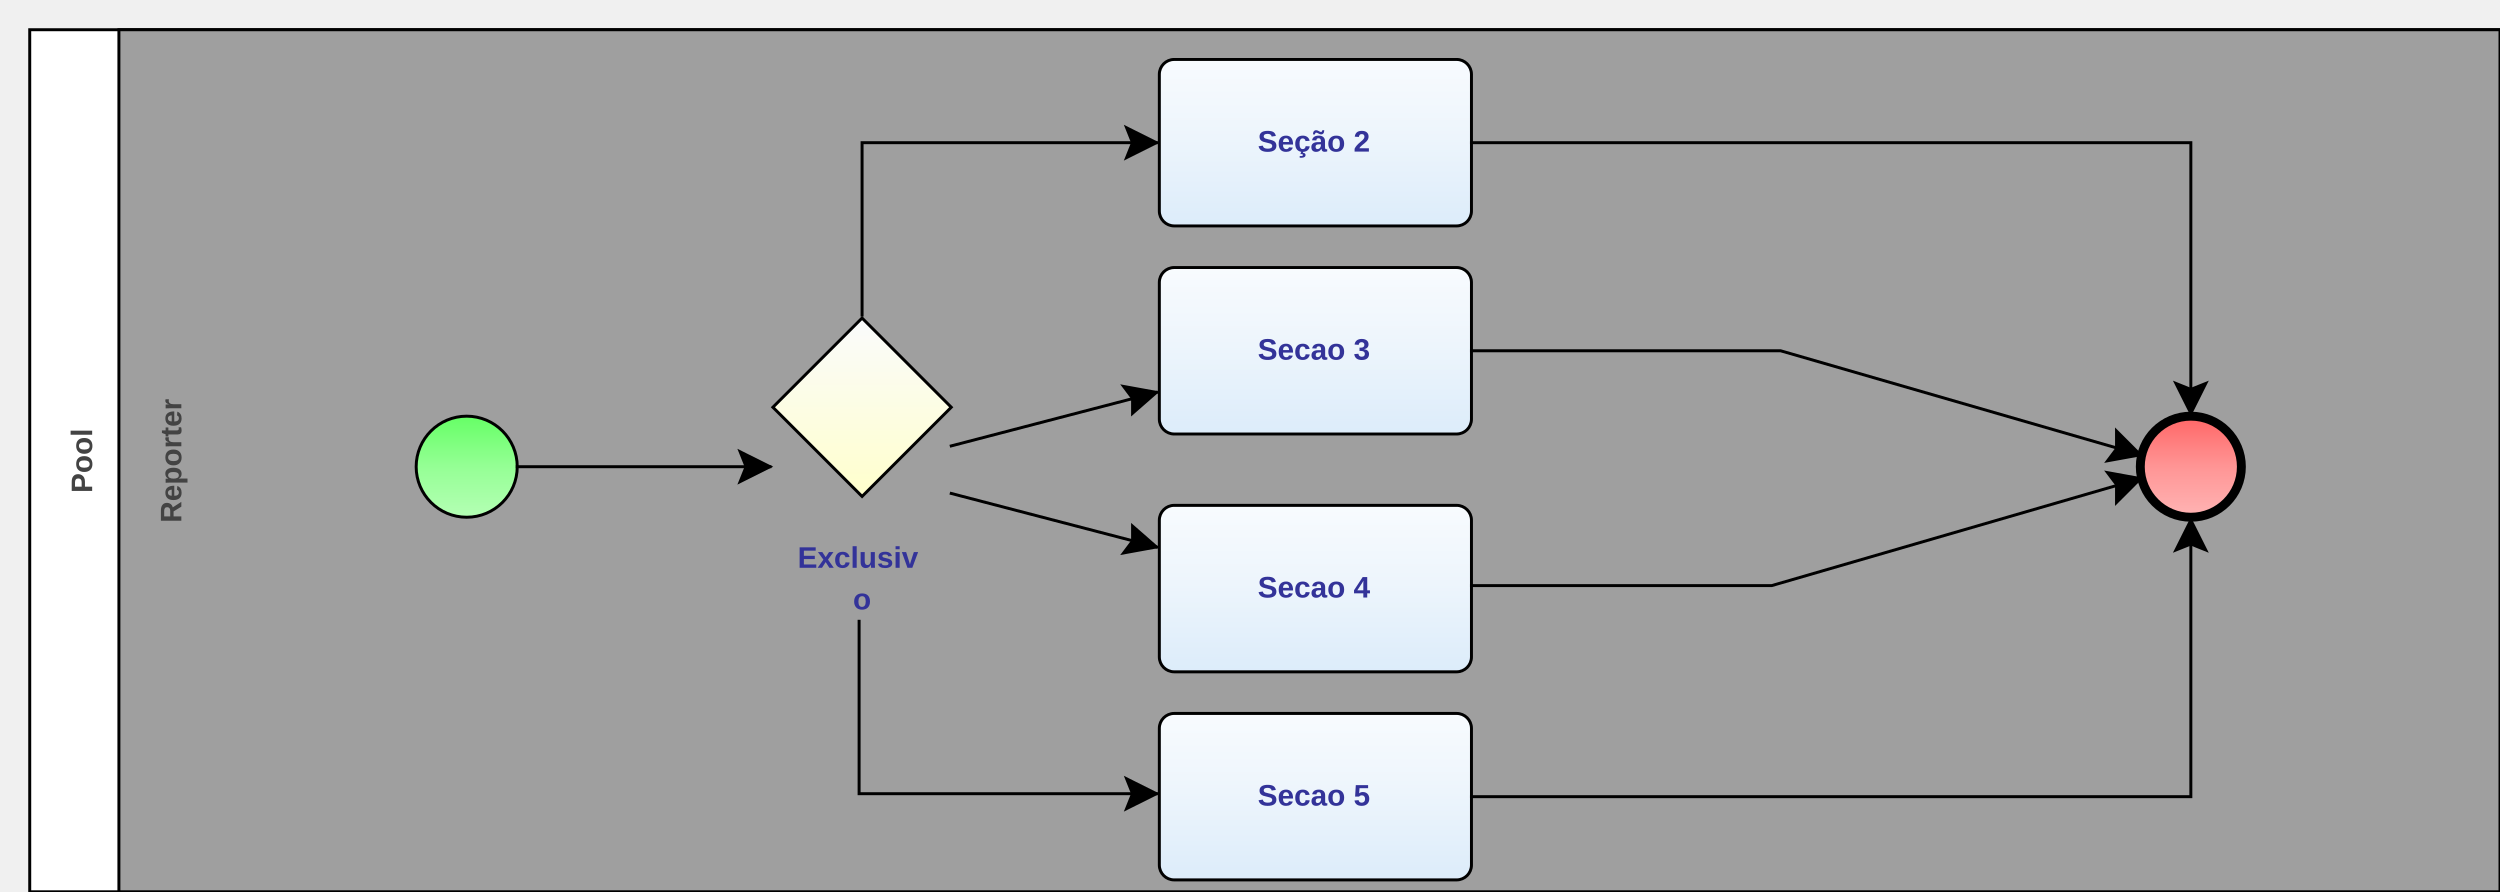
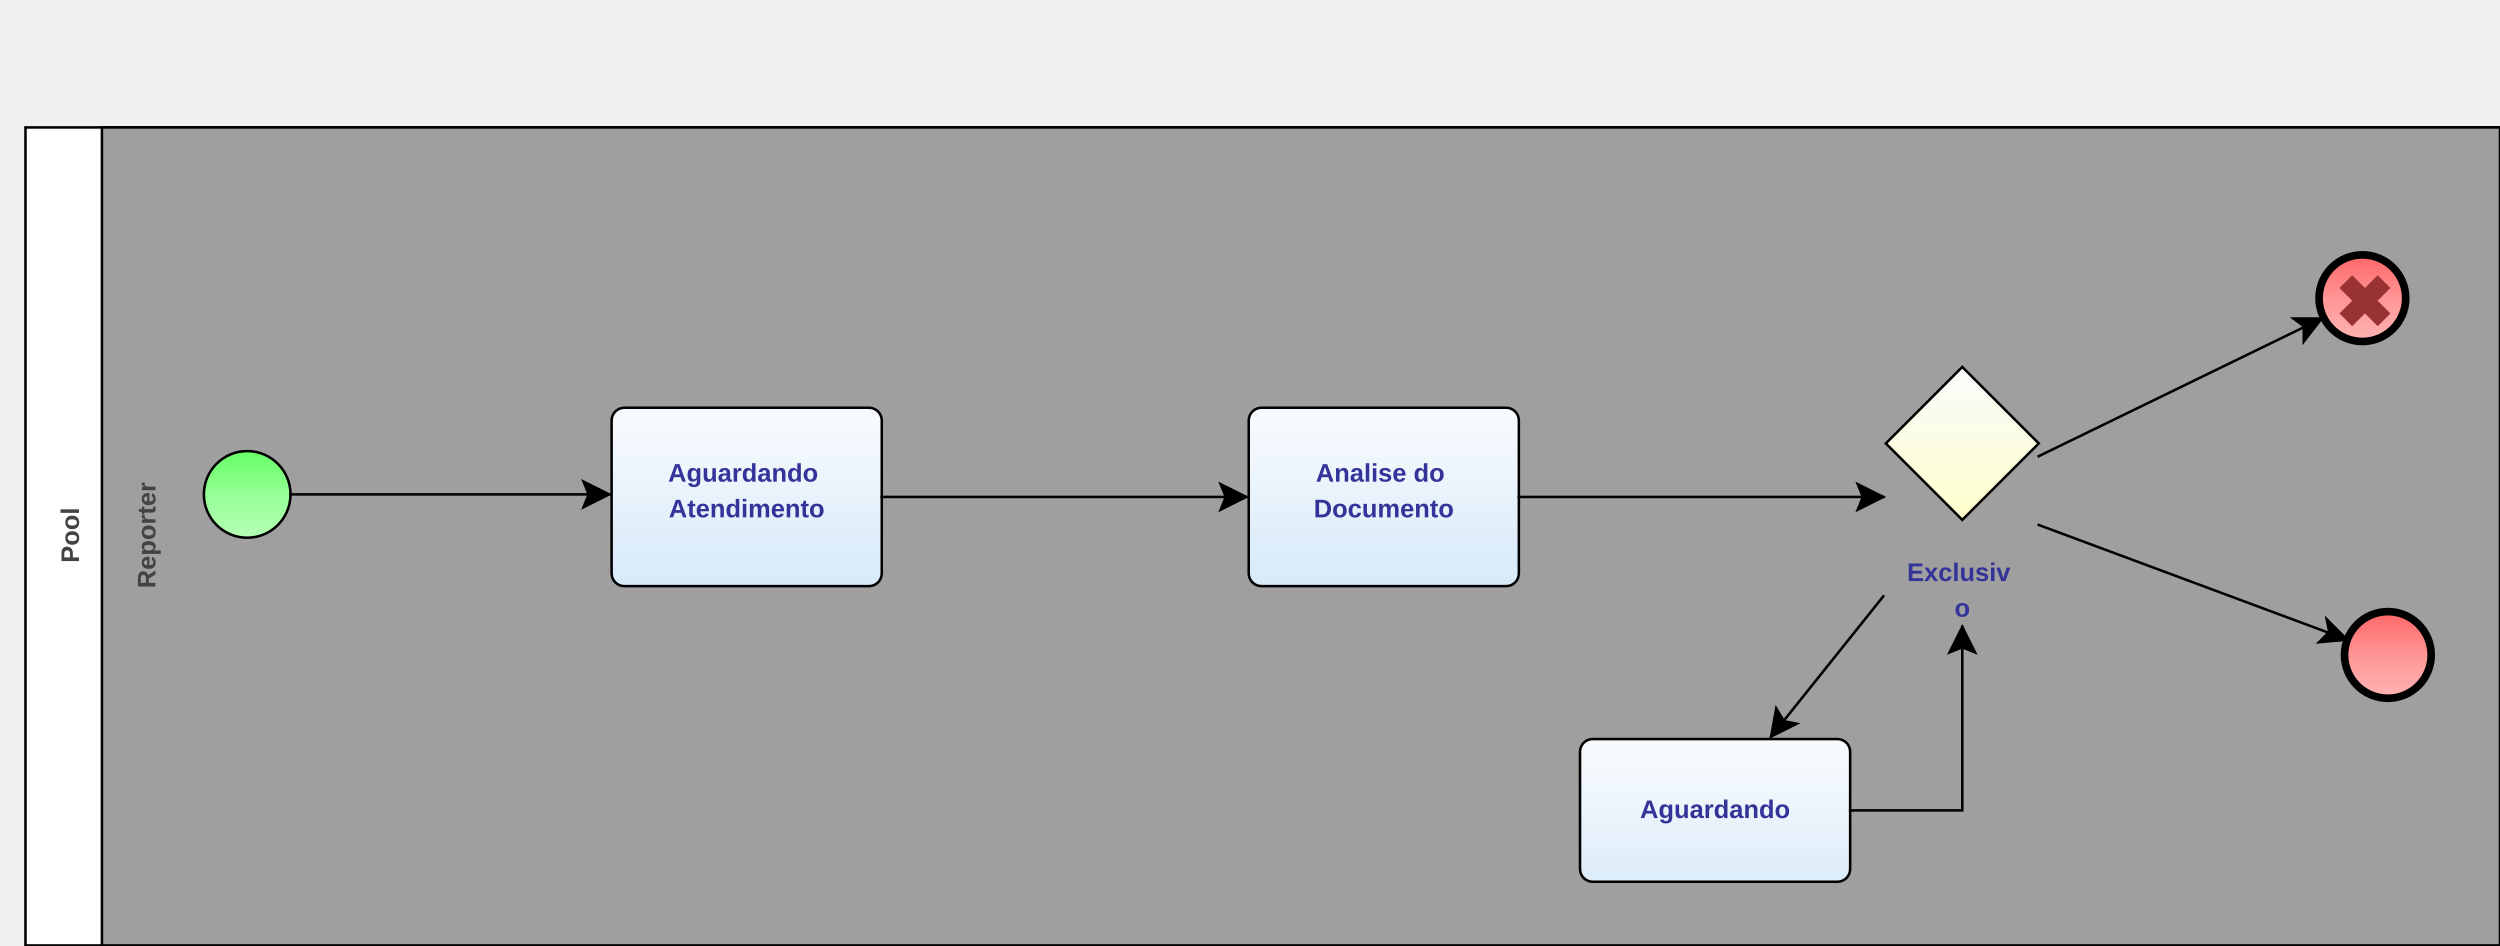
- <svg xmlns="http://www.w3.org/2000/svg" xmlns:xlink="http://www.w3.org/1999/xlink" style="stroke-dasharray:none; shape-rendering:auto; font-family:'Arial'; text-rendering:auto; fill-opacity:1; color-interpolation:auto; color-rendering:auto; font-size:12; fill:black; stroke:black; image-rendering:auto; stroke-miterlimit:10; stroke-linecap:square; stroke-linejoin:miter; font-style:normal; stroke-width:1; stroke-dashoffset:0; font-weight:normal; stroke-opacity:1;" contentScriptType="text/ecmascript" preserveAspectRatio="xMidYMid meet" zoomAndPan="magnify" version="1.0" contentStyleType="text/css" xml:xlink="http://www.w3.org/1999/xlink" width="841" height="300">
-   <rect x="10" y="10" width="831" height="290" ry="0" rx="0" style="stroke:#000000; fill:#FFFFFF" />
-   <rect x="40" y="10" width="801" height="290" ry="0" rx="0" style="stroke:#000000; fill:#9F9F9F" />
+ <svg xmlns="http://www.w3.org/2000/svg" xmlns:xlink="http://www.w3.org/1999/xlink" style="stroke-dasharray:none; shape-rendering:auto; font-family:'Arial'; text-rendering:auto; fill-opacity:1; color-interpolation:auto; color-rendering:auto; font-size:12; fill:black; stroke:black; image-rendering:auto; stroke-miterlimit:10; stroke-linecap:square; stroke-linejoin:miter; font-style:normal; stroke-width:1; stroke-dashoffset:0; font-weight:normal; stroke-opacity:1;" contentScriptType="text/ecmascript" preserveAspectRatio="xMidYMid meet" zoomAndPan="magnify" version="1.0" contentStyleType="text/css" xml:xlink="http://www.w3.org/1999/xlink" width="981" height="371">
+   <rect x="10" y="50" width="971" height="321" ry="0" rx="0" style="stroke:#000000; fill:#FFFFFF" />
+   <rect x="40" y="50" width="941" height="321" ry="0" rx="0" style="stroke:#000000; fill:#9F9F9F" />
  <g componentSequence="2">
-     <text x="-155" y="47" transform="rotate(270)" text-anchor="middle" style="font-weight:bold;font-size:10px;stroke:none; fill:#434343">
-       <tspan dy="14" x="-155">Reporter</tspan>
+     <text x="-210" y="47" transform="rotate(270)" text-anchor="middle" style="font-weight:bold;font-size:10px;stroke:none; fill:#434343">
+       <tspan dy="14" x="-210">Reporter</tspan>
    </text>
  </g>
  <g componentSequence="1">
-     <text x="-155" y="17" transform="rotate(270)" text-anchor="middle" style="font-weight:bold;font-size:10px;stroke:none; fill:#434343">
-       <tspan dy="14" x="-155">Pool</tspan>
+     <text x="-210" y="17" transform="rotate(270)" text-anchor="middle" style="font-weight:bold;font-size:10px;stroke:none; fill:#434343">
+       <tspan dy="14" x="-210">Pool</tspan>
    </text>
  </g>
  <g sequence="4">
-     <ellipse cx="157" cy="157" rx="17" ry="17" stroke-width="1" style="fill:url(#linearGradient66FF6696FF96B6FFB6_1628555400);" stroke="336633" />
+     <ellipse cx="97" cy="194" rx="17" ry="17" stroke-width="1" style="fill:url(#linearGradient66FF6696FF96B6FFB6_486378209);" stroke="336633" />
  </g>
  <g sequence="5">
-     <ellipse cx="737" cy="157" rx="17" ry="17" stroke-width="3" style="fill:url(#linearGradientFF6666FF9696FFB6B6_1876310746);" stroke="993333" />
-   </g>
-   <g sequence="6">
-     <polygon points=" 260 137 290 107 320 137 290 167 260 137" style="fill:url(#linearGradientFAFBFCFFFFCC_1810473976);" stroke="000000" />
-   </g>
-   <g componentSequence="6">
-     <text x="290" y="177" text-anchor="middle" style="font-weight:bold;font-size:10px;stroke:none; fill:#333399">
-       <tspan dy="14" x="290">Exclusiv</tspan>
-       <tspan dy="14" x="290">o</tspan>
-     </text>
-   </g>
-   <g sequence="8">
-     <rect x="390" y="20" width="105" height="56" ry="5" rx="5" style="fill:url(#linearGradientF8FBFEEDF5FCDEEDFAD4E7F8E2E5E9_787165409);" stroke="191970" />
-   </g>
-   <g componentSequence="8">
-     <text x="442" y="37" text-anchor="middle" style="font-weight:bold;font-size:10px;stroke:none; fill:#333399">
-       <tspan dy="14" x="442">Seção 2</tspan>
-     </text>
+     <ellipse cx="937" cy="257" rx="17" ry="17" stroke-width="3" style="fill:url(#linearGradientFF6666FF9696FFB6B6_305821454);" stroke="993333" />
  </g>
  <g sequence="11">
-     <rect x="390" y="90" width="105" height="56" ry="5" rx="5" style="fill:url(#linearGradientF8FBFEEDF5FCDEEDFAD4E7F8E2E5E9_1095891004);" stroke="191970" />
+     <rect x="490" y="160" width="106" height="70" ry="5" rx="5" style="fill:url(#linearGradientF8FBFEEDF5FCDEEDFAD4E7F8E2E5E9_369484177);" stroke="191970" />
  </g>
  <g componentSequence="11">
-     <text x="442" y="107" text-anchor="middle" style="font-weight:bold;font-size:10px;stroke:none; fill:#333399">
-       <tspan dy="14" x="442">Secao 3</tspan>
-     </text>
-   </g>
-   <g sequence="14">
-     <rect x="390" y="170" width="105" height="56" ry="5" rx="5" style="fill:url(#linearGradientF8FBFEEDF5FCDEEDFAD4E7F8E2E5E9_521083430);" stroke="191970" />
-   </g>
-   <g componentSequence="14">
-     <text x="442" y="187" text-anchor="middle" style="font-weight:bold;font-size:10px;stroke:none; fill:#333399">
-       <tspan dy="14" x="442">Secao 4</tspan>
+     <text x="543" y="175" text-anchor="middle" style="font-weight:bold;font-size:10px;stroke:none; fill:#333399">
+       <tspan dy="14" x="543">Analise do</tspan>
+       <tspan dy="14" x="543">Documento</tspan>
    </text>
  </g>
  <g sequence="17">
-     <rect x="390" y="240" width="105" height="56" ry="5" rx="5" style="fill:url(#linearGradientF8FBFEEDF5FCDEEDFAD4E7F8E2E5E9_962563164);" stroke="191970" />
+     <rect x="620" y="290" width="106" height="56" ry="5" rx="5" style="fill:url(#linearGradientF8FBFEEDF5FCDEEDFAD4E7F8E2E5E9_1392999733);" stroke="191970" />
  </g>
  <g componentSequence="17">
-     <text x="442" y="257" text-anchor="middle" style="font-weight:bold;font-size:10px;stroke:none; fill:#333399">
-       <tspan dy="14" x="442">Secao 5</tspan>
+     <text x="673" y="307" text-anchor="middle" style="font-weight:bold;font-size:10px;stroke:none; fill:#333399">
+       <tspan dy="14" x="673">Aguardando</tspan>
    </text>
  </g>
-   <g componentSequence="9">
-     <text x="321" y="48" style="font-size:10px;font-weight:none;stroke:none; fill:#333399" text-anchor="left" />
-   </g>
-   <g componentSequence="10">
-     <text x="672" y="48" style="font-size:10px;font-weight:none;stroke:none; fill:#333399" text-anchor="left" />
-   </g>
-   <g componentSequence="7">
-     <text x="227" y="157" style="font-size:10px;font-weight:none;stroke:none; fill:#333399" text-anchor="left" />
-   </g>
-   <g componentSequence="12">
-     <text x="365" y="141" style="font-size:10px;font-weight:none;stroke:none; fill:#333399" text-anchor="left" />
-   </g>
-   <g componentSequence="13">
-     <text x="619" y="121" style="font-size:10px;font-weight:none;stroke:none; fill:#333399" text-anchor="left" />
-   </g>
-   <g componentSequence="15">
-     <text x="365" y="175" style="font-size:10px;font-weight:none;stroke:none; fill:#333399" text-anchor="left" />
-   </g>
-   <g componentSequence="16">
-     <text x="619" y="193" style="font-size:10px;font-weight:none;stroke:none; fill:#333399" text-anchor="left" />
-   </g>
-   <g componentSequence="18">
-     <text x="320" y="267" style="font-size:10px;font-weight:none;stroke:none; fill:#333399" text-anchor="left" />
+   <g sequence="19">
+     <polygon points=" 740 174 770 144 800 174 770 204 740 174" style="fill:url(#linearGradientFAFBFCFFFFCC_593317686);" stroke="000000" />
  </g>
  <g componentSequence="19">
-     <text x="673" y="268" style="font-size:10px;font-weight:none;stroke:none; fill:#333399" text-anchor="left" />
+     <text x="770" y="214" text-anchor="middle" style="font-weight:bold;font-size:10px;stroke:none; fill:#333399">
+       <tspan dy="14" x="770">Exclusiv</tspan>
+       <tspan dy="14" x="770">o</tspan>
+     </text>
  </g>
-   <path style="fill:none; stroke:#000000;stroke-width:1" d="M174.0 157.0 L259.0 157.0" />
-   <polygon style="fill:#000000; stroke:#000000;" points=" 249 152 259 157 249 162 251 157" />
-   <path style="fill:none; stroke:#000000;stroke-width:1" d="M290.0 106.0 L290.0 48.0 L389.0 48.0" />
-   <polygon style="fill:#000000; stroke:#000000;" points=" 379 43 389 48 379 53 381 48" />
-   <path style="fill:none; stroke:#000000;stroke-width:1" d="M495.0 48.0 L737.0 48.0 L737.0 139.0" />
-   <polygon style="fill:#000000; stroke:#000000;" points=" 742 129 737 139 732 129 737 131" />
-   <path style="fill:none; stroke:#000000;stroke-width:1" d="M320.0 150.0 L389.0 132.0" />
-   <polygon style="fill:#000000; stroke:#000000;" points=" 378 130 389 132 381 139 381 134" />
-   <path style="fill:none; stroke:#000000;stroke-width:1" d="M495.0 118.0 L599.0 118.0 L720.0 153.0" />
-   <polygon style="fill:#000000; stroke:#000000;" points=" 712 145 720 153 709 155 712 151" />
-   <path style="fill:none; stroke:#000000;stroke-width:1" d="M320.0 166.0 L389.0 184.0" />
-   <polygon style="fill:#000000; stroke:#000000;" points=" 381 177 389 184 378 186 381 182" />
-   <path style="fill:none; stroke:#000000;stroke-width:1" d="M495.0 197.0 L596.0 197.0 L720.0 161.0" />
-   <polygon style="fill:#000000; stroke:#000000;" points=" 709 159 720 161 712 169 712 163" />
-   <path style="fill:none; stroke:#000000;stroke-width:1" d="M289.0 209.0 L289.0 267.0 L389.0 267.0" />
-   <polygon style="fill:#000000; stroke:#000000;" points=" 379 262 389 267 379 272 381 267" />
-   <path style="fill:none; stroke:#000000;stroke-width:1" d="M495.0 268.0 L737.0 268.0 L737.0 175.0" />
-   <polygon style="fill:#000000; stroke:#000000;" points=" 732 185 737 175 742 185 737 183" />
+   <g sequence="26">
+     <ellipse cx="927" cy="117" rx="17" ry="17" stroke-width="3" style="fill:url(#linearGradientFF6666FF9696FFB6B6_1654574676);" stroke="993333" />
+   </g>
+   <g sequence="26">
+     <polygon points=" 918 113 923 108 928 113 933 108 938 113 933 118 938 123 933 128 928 123 923 128 918 123 923 118" style="stroke:none; fill:#993333" />
+   </g>
+   <g sequence="31">
+     <rect x="240" y="160" width="106" height="70" ry="5" rx="5" style="fill:url(#linearGradientF8FBFEEDF5FCDEEDFAD4E7F8E2E5E9_1529783039);" stroke="191970" />
+   </g>
+   <g componentSequence="31">
+     <text x="293" y="175" text-anchor="middle" style="font-weight:bold;font-size:10px;stroke:none; fill:#333399">
+       <tspan dy="14" x="293">Aguardando</tspan>
+       <tspan dy="14" x="293">Atendimento</tspan>
+     </text>
+   </g>
+   <g componentSequence="20">
+     <text x="678" y="195" style="font-size:10px;font-weight:none;stroke:none; fill:#333399" text-anchor="left" />
+   </g>
+   <g componentSequence="23">
+     <text x="870" y="228" style="font-size:10px;font-weight:none;stroke:none; fill:#333399" text-anchor="left" />
+   </g>
+   <g componentSequence="24">
+     <text x="727" y="262" style="font-size:10px;font-weight:none;stroke:none; fill:#333399" text-anchor="left" />
+   </g>
+   <g componentSequence="25">
+     <text x="780" y="304" style="font-size:10px;font-weight:none;stroke:none; fill:#333399" text-anchor="left" />
+   </g>
+   <g componentSequence="27">
+     <text x="865" y="153" style="font-size:10px;font-weight:none;stroke:none; fill:#333399" text-anchor="left" />
+   </g>
+   <g componentSequence="32">
+     <text x="187" y="194" style="font-size:10px;font-weight:none;stroke:none; fill:#333399" text-anchor="left" />
+   </g>
+   <g componentSequence="34">
+     <text x="428" y="195" style="font-size:10px;font-weight:none;stroke:none; fill:#333399" text-anchor="left" />
+   </g>
+   <path style="fill:none; stroke:#000000;stroke-width:1" d="M114.0 194.0 L239.0 194.0" />
+   <polygon style="fill:#000000; stroke:#000000;" points=" 229 189 239 194 229 199 231 194" />
+   <path style="fill:none; stroke:#000000;stroke-width:1" d="M800.0 206.0 L921.0 251.0" />
+   <polygon style="fill:#000000; stroke:#000000;" points=" 913 243 921 251 910 252 914 248" />
+   <path style="fill:none; stroke:#000000;stroke-width:1" d="M596.0 195.0 L739.0 195.0" />
+   <polygon style="fill:#000000; stroke:#000000;" points=" 729 190 739 195 729 200 731 195" />
+   <path style="fill:none; stroke:#000000;stroke-width:1" d="M346.0 195.0 L489.0 195.0" />
+   <polygon style="fill:#000000; stroke:#000000;" points=" 479 190 489 195 479 200 481 195" />
+   <path style="fill:none; stroke:#000000;stroke-width:1" d="M726.0 318.0 L770.0 318.0 L770.0 246.0" />
+   <polygon style="fill:#000000; stroke:#000000;" points=" 765 256 770 246 775 256 770 254" />
+   <path style="fill:none; stroke:#000000;stroke-width:1" d="M739.0 234.0 L695.0 289.0" />
+   <polygon style="fill:#000000; stroke:#000000;" points=" 705 284 695 289 697 278 700 283" />
+   <path style="fill:none; stroke:#000000;stroke-width:1" d="M800.0 179.0 L911.0 125.0" />
+   <polygon style="fill:#000000; stroke:#000000;" points=" 900 125 911 125 904 134 904 128" />
  <defs>
-     <linearGradient xlink:href="#linearGradient66FF6696FF96B6FFB6" id="linearGradient66FF6696FF96B6FFB6_1628555400" x1="0" y1="140.0" x2="0" y2="175.0" gradientUnits="userSpaceOnUse" xlink:type="simple" xlink:actuate="onLoad" xlink:show="other" />
+     <linearGradient xlink:href="#linearGradient66FF6696FF96B6FFB6" id="linearGradient66FF6696FF96B6FFB6_486378209" x1="0" y1="177.0" x2="0" y2="212.0" gradientUnits="userSpaceOnUse" xlink:type="simple" xlink:actuate="onLoad" xlink:show="other" />
    <linearGradient id="linearGradient66FF6696FF96B6FFB6">
      <stop style="stop-color:#66FF66;stop-opacity:1;" offset="0.0" id="stop66FF66" />
      <stop style="stop-color:#96FF96;stop-opacity:1;" offset="0.5" id="stop96FF96" />
      <stop style="stop-color:#B6FFB6;stop-opacity:1;" offset="1.0" id="stopB6FFB6" />
    </linearGradient>
-     <linearGradient xlink:href="#linearGradientFF6666FF9696FFB6B6" id="linearGradientFF6666FF9696FFB6B6_1876310746" x1="0" y1="140.0" x2="0" y2="175.0" gradientUnits="userSpaceOnUse" xlink:type="simple" xlink:actuate="onLoad" xlink:show="other" />
+     <linearGradient xlink:href="#linearGradientFF6666FF9696FFB6B6" id="linearGradientFF6666FF9696FFB6B6_305821454" x1="0" y1="240.0" x2="0" y2="275.0" gradientUnits="userSpaceOnUse" xlink:type="simple" xlink:actuate="onLoad" xlink:show="other" />
    <linearGradient id="linearGradientFF6666FF9696FFB6B6">
      <stop style="stop-color:#FF6666;stop-opacity:1;" offset="0.0" id="stopFF6666" />
      <stop style="stop-color:#FF9696;stop-opacity:1;" offset="0.5" id="stopFF9696" />
      <stop style="stop-color:#FFB6B6;stop-opacity:1;" offset="1.0" id="stopFFB6B6" />
    </linearGradient>
-     <linearGradient xlink:href="#linearGradientFAFBFCFFFFCC" id="linearGradientFAFBFCFFFFCC_1810473976" x1="0" y1="107.0" x2="0" y2="167.0" gradientUnits="userSpaceOnUse" xlink:type="simple" xlink:actuate="onLoad" xlink:show="other" />
-     <linearGradient id="linearGradientFAFBFCFFFFCC">
-       <stop style="stop-color:#FAFBFC;stop-opacity:1;" offset="0.0" id="stopFAFBFC" />
-       <stop style="stop-color:#FFFFCC;stop-opacity:1;" offset="1.0" id="stopFFFFCC" />
-     </linearGradient>
-     <linearGradient xlink:href="#linearGradientF8FBFEEDF5FCDEEDFAD4E7F8E2E5E9" id="linearGradientF8FBFEEDF5FCDEEDFAD4E7F8E2E5E9_787165409" x1="0" y1="20.0" x2="0" y2="125.0" gradientUnits="userSpaceOnUse" xlink:type="simple" xlink:actuate="onLoad" xlink:show="other" />
+     <linearGradient xlink:href="#linearGradientF8FBFEEDF5FCDEEDFAD4E7F8E2E5E9" id="linearGradientF8FBFEEDF5FCDEEDFAD4E7F8E2E5E9_369484177" x1="0" y1="160.0" x2="0" y2="266.0" gradientUnits="userSpaceOnUse" xlink:type="simple" xlink:actuate="onLoad" xlink:show="other" />
    <linearGradient id="linearGradientF8FBFEEDF5FCDEEDFAD4E7F8E2E5E9">
      <stop style="stop-color:#F8FBFE;stop-opacity:1;" offset="0.0" id="stopF8FBFE" />
      <stop style="stop-color:#EDF5FC;stop-opacity:1;" offset="0.25" id="stopEDF5FC" />
      <stop style="stop-color:#DEEDFA;stop-opacity:1;" offset="0.5" id="stopDEEDFA" />
      <stop style="stop-color:#D4E7F8;stop-opacity:1;" offset="0.75" id="stopD4E7F8" />
      <stop style="stop-color:#E2E5E9;stop-opacity:1;" offset="1.0" id="stopE2E5E9" />
    </linearGradient>
-     <linearGradient xlink:href="#linearGradientF8FBFEEDF5FCDEEDFAD4E7F8E2E5E9" id="linearGradientF8FBFEEDF5FCDEEDFAD4E7F8E2E5E9_1095891004" x1="0" y1="90.0" x2="0" y2="195.0" gradientUnits="userSpaceOnUse" xlink:type="simple" xlink:actuate="onLoad" xlink:show="other" />
-     <linearGradient xlink:href="#linearGradientF8FBFEEDF5FCDEEDFAD4E7F8E2E5E9" id="linearGradientF8FBFEEDF5FCDEEDFAD4E7F8E2E5E9_521083430" x1="0" y1="170.0" x2="0" y2="275.0" gradientUnits="userSpaceOnUse" xlink:type="simple" xlink:actuate="onLoad" xlink:show="other" />
-     <linearGradient xlink:href="#linearGradientF8FBFEEDF5FCDEEDFAD4E7F8E2E5E9" id="linearGradientF8FBFEEDF5FCDEEDFAD4E7F8E2E5E9_962563164" x1="0" y1="240.0" x2="0" y2="345.0" gradientUnits="userSpaceOnUse" xlink:type="simple" xlink:actuate="onLoad" xlink:show="other" />
+     <linearGradient xlink:href="#linearGradientF8FBFEEDF5FCDEEDFAD4E7F8E2E5E9" id="linearGradientF8FBFEEDF5FCDEEDFAD4E7F8E2E5E9_1392999733" x1="0" y1="290.0" x2="0" y2="396.0" gradientUnits="userSpaceOnUse" xlink:type="simple" xlink:actuate="onLoad" xlink:show="other" />
+     <linearGradient xlink:href="#linearGradientFAFBFCFFFFCC" id="linearGradientFAFBFCFFFFCC_593317686" x1="0" y1="144.0" x2="0" y2="204.0" gradientUnits="userSpaceOnUse" xlink:type="simple" xlink:actuate="onLoad" xlink:show="other" />
+     <linearGradient id="linearGradientFAFBFCFFFFCC">
+       <stop style="stop-color:#FAFBFC;stop-opacity:1;" offset="0.0" id="stopFAFBFC" />
+       <stop style="stop-color:#FFFFCC;stop-opacity:1;" offset="1.0" id="stopFFFFCC" />
+     </linearGradient>
+     <linearGradient xlink:href="#linearGradientFF6666FF9696FFB6B6" id="linearGradientFF6666FF9696FFB6B6_1654574676" x1="0" y1="100.0" x2="0" y2="135.0" gradientUnits="userSpaceOnUse" xlink:type="simple" xlink:actuate="onLoad" xlink:show="other" />
+     <linearGradient xlink:href="#linearGradientF8FBFEEDF5FCDEEDFAD4E7F8E2E5E9" id="linearGradientF8FBFEEDF5FCDEEDFAD4E7F8E2E5E9_1529783039" x1="0" y1="160.0" x2="0" y2="266.0" gradientUnits="userSpaceOnUse" xlink:type="simple" xlink:actuate="onLoad" xlink:show="other" />
  </defs>
</svg>
